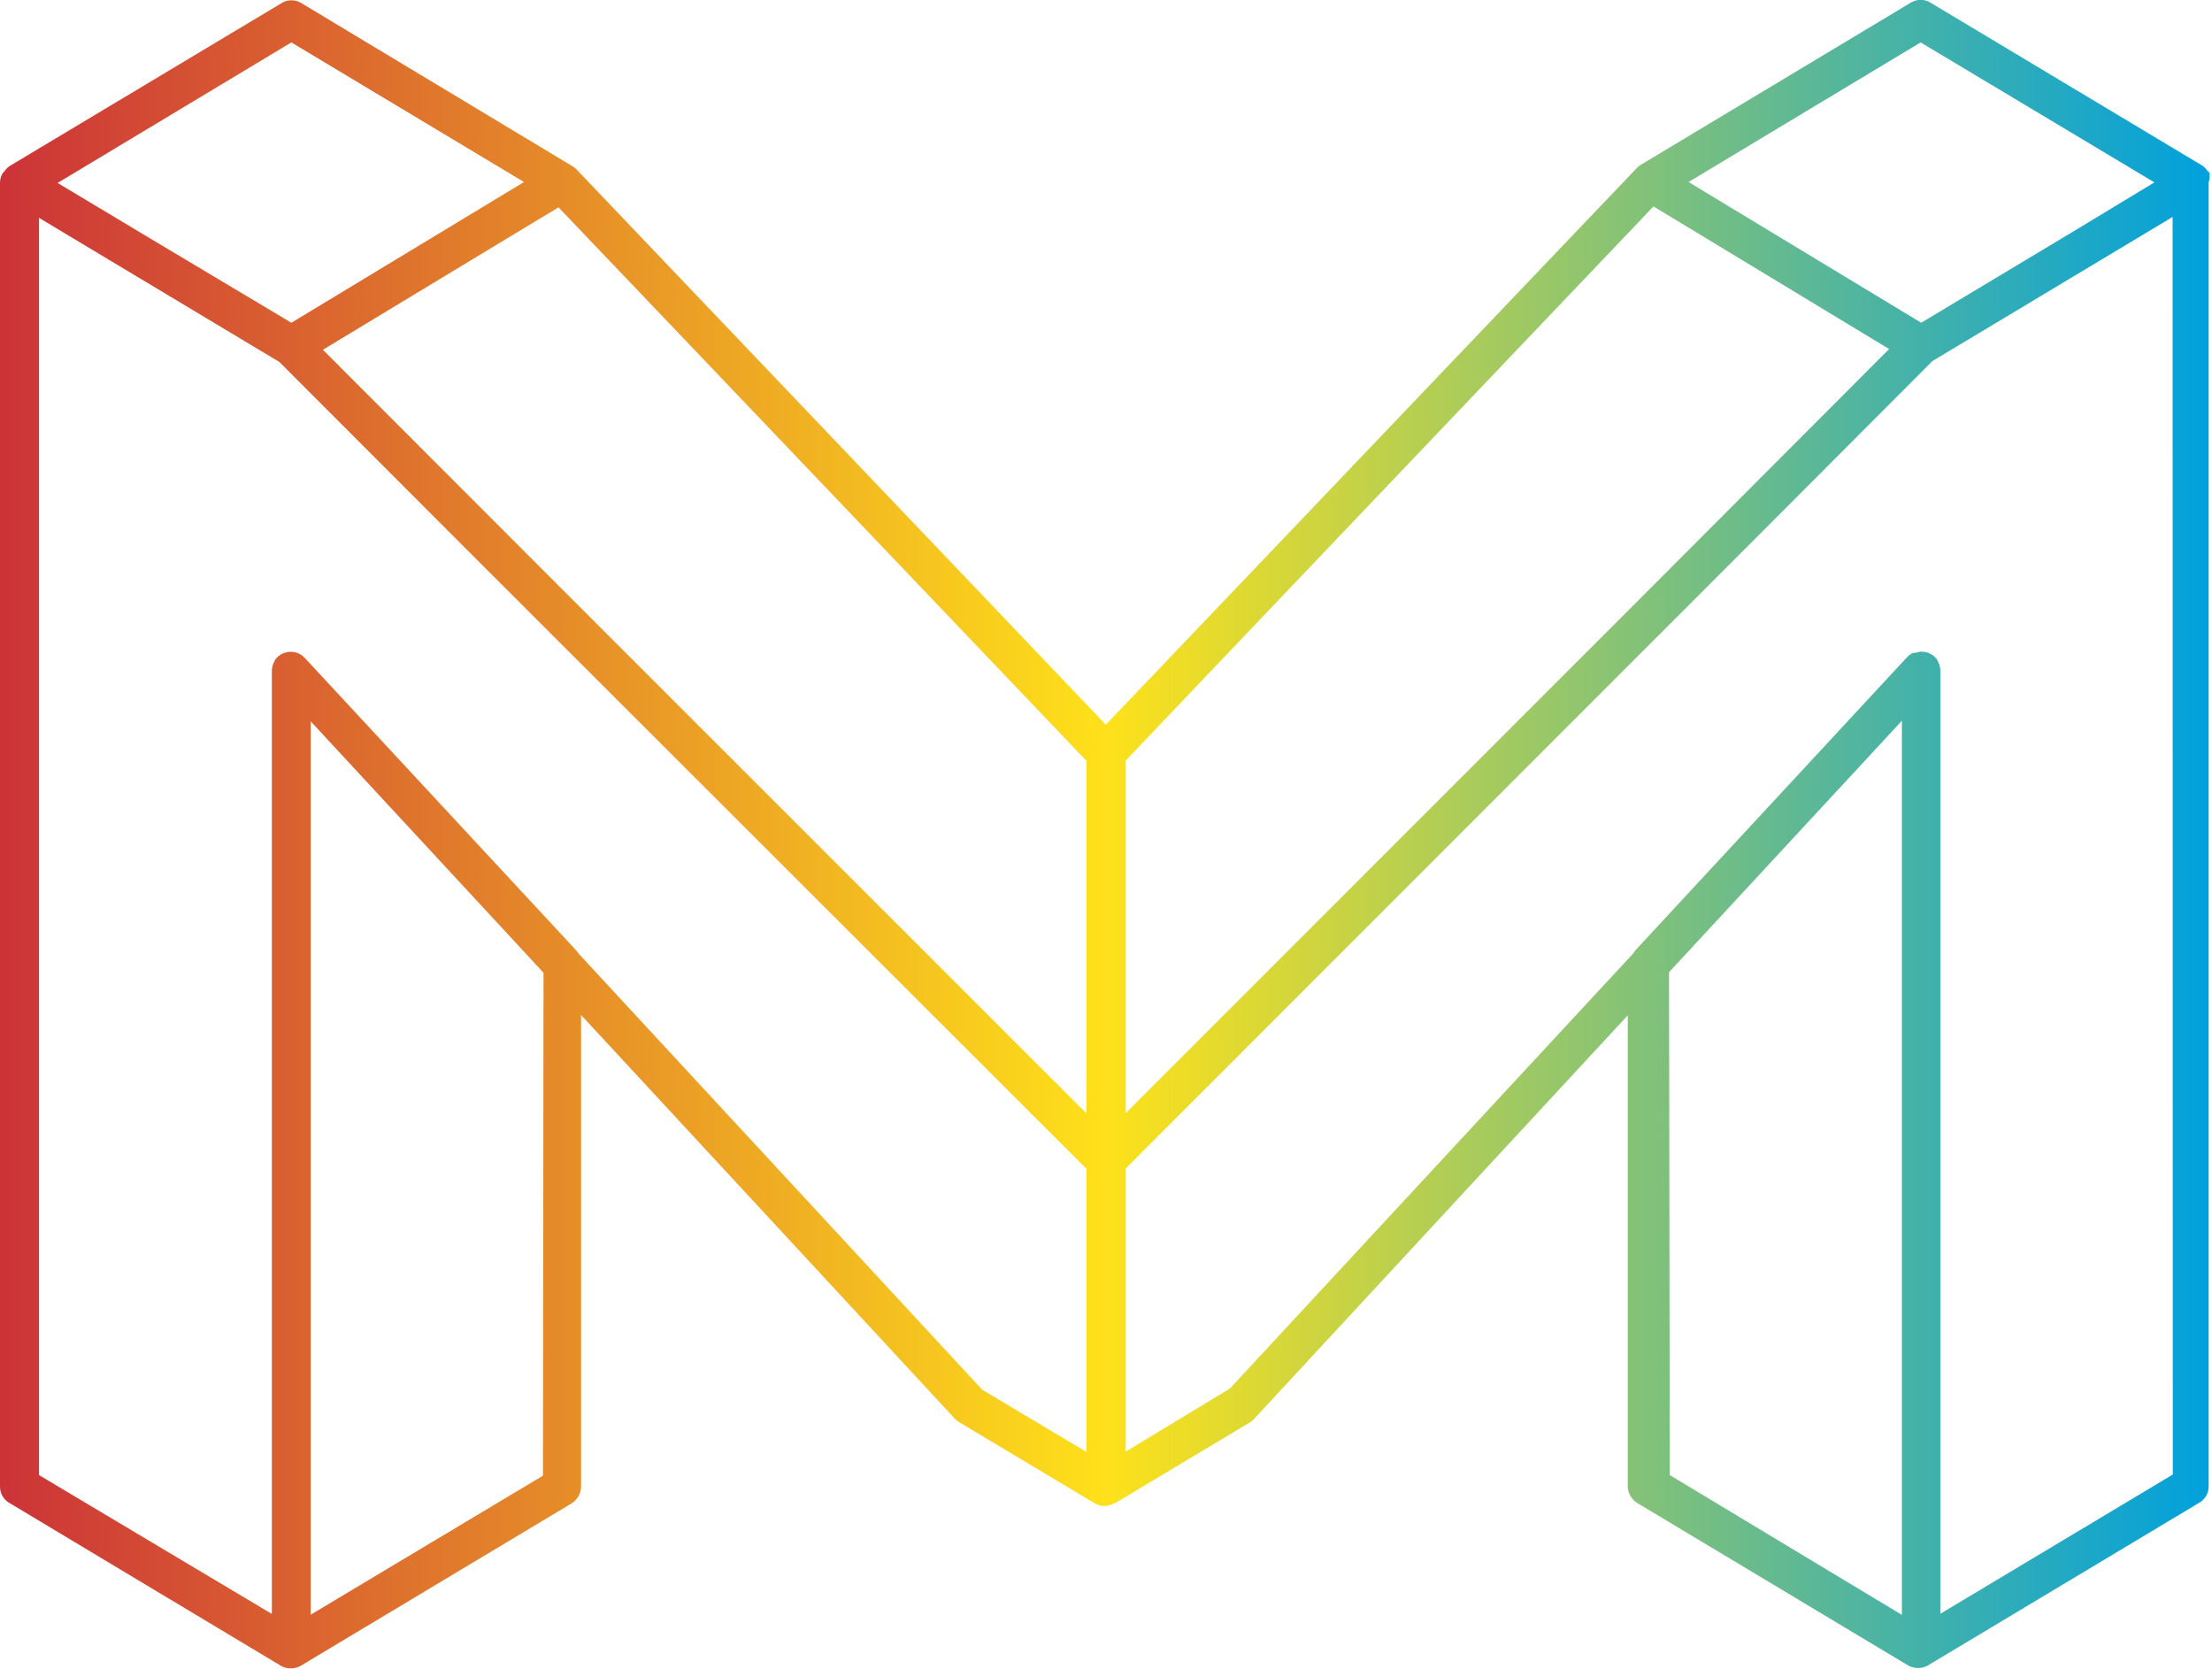
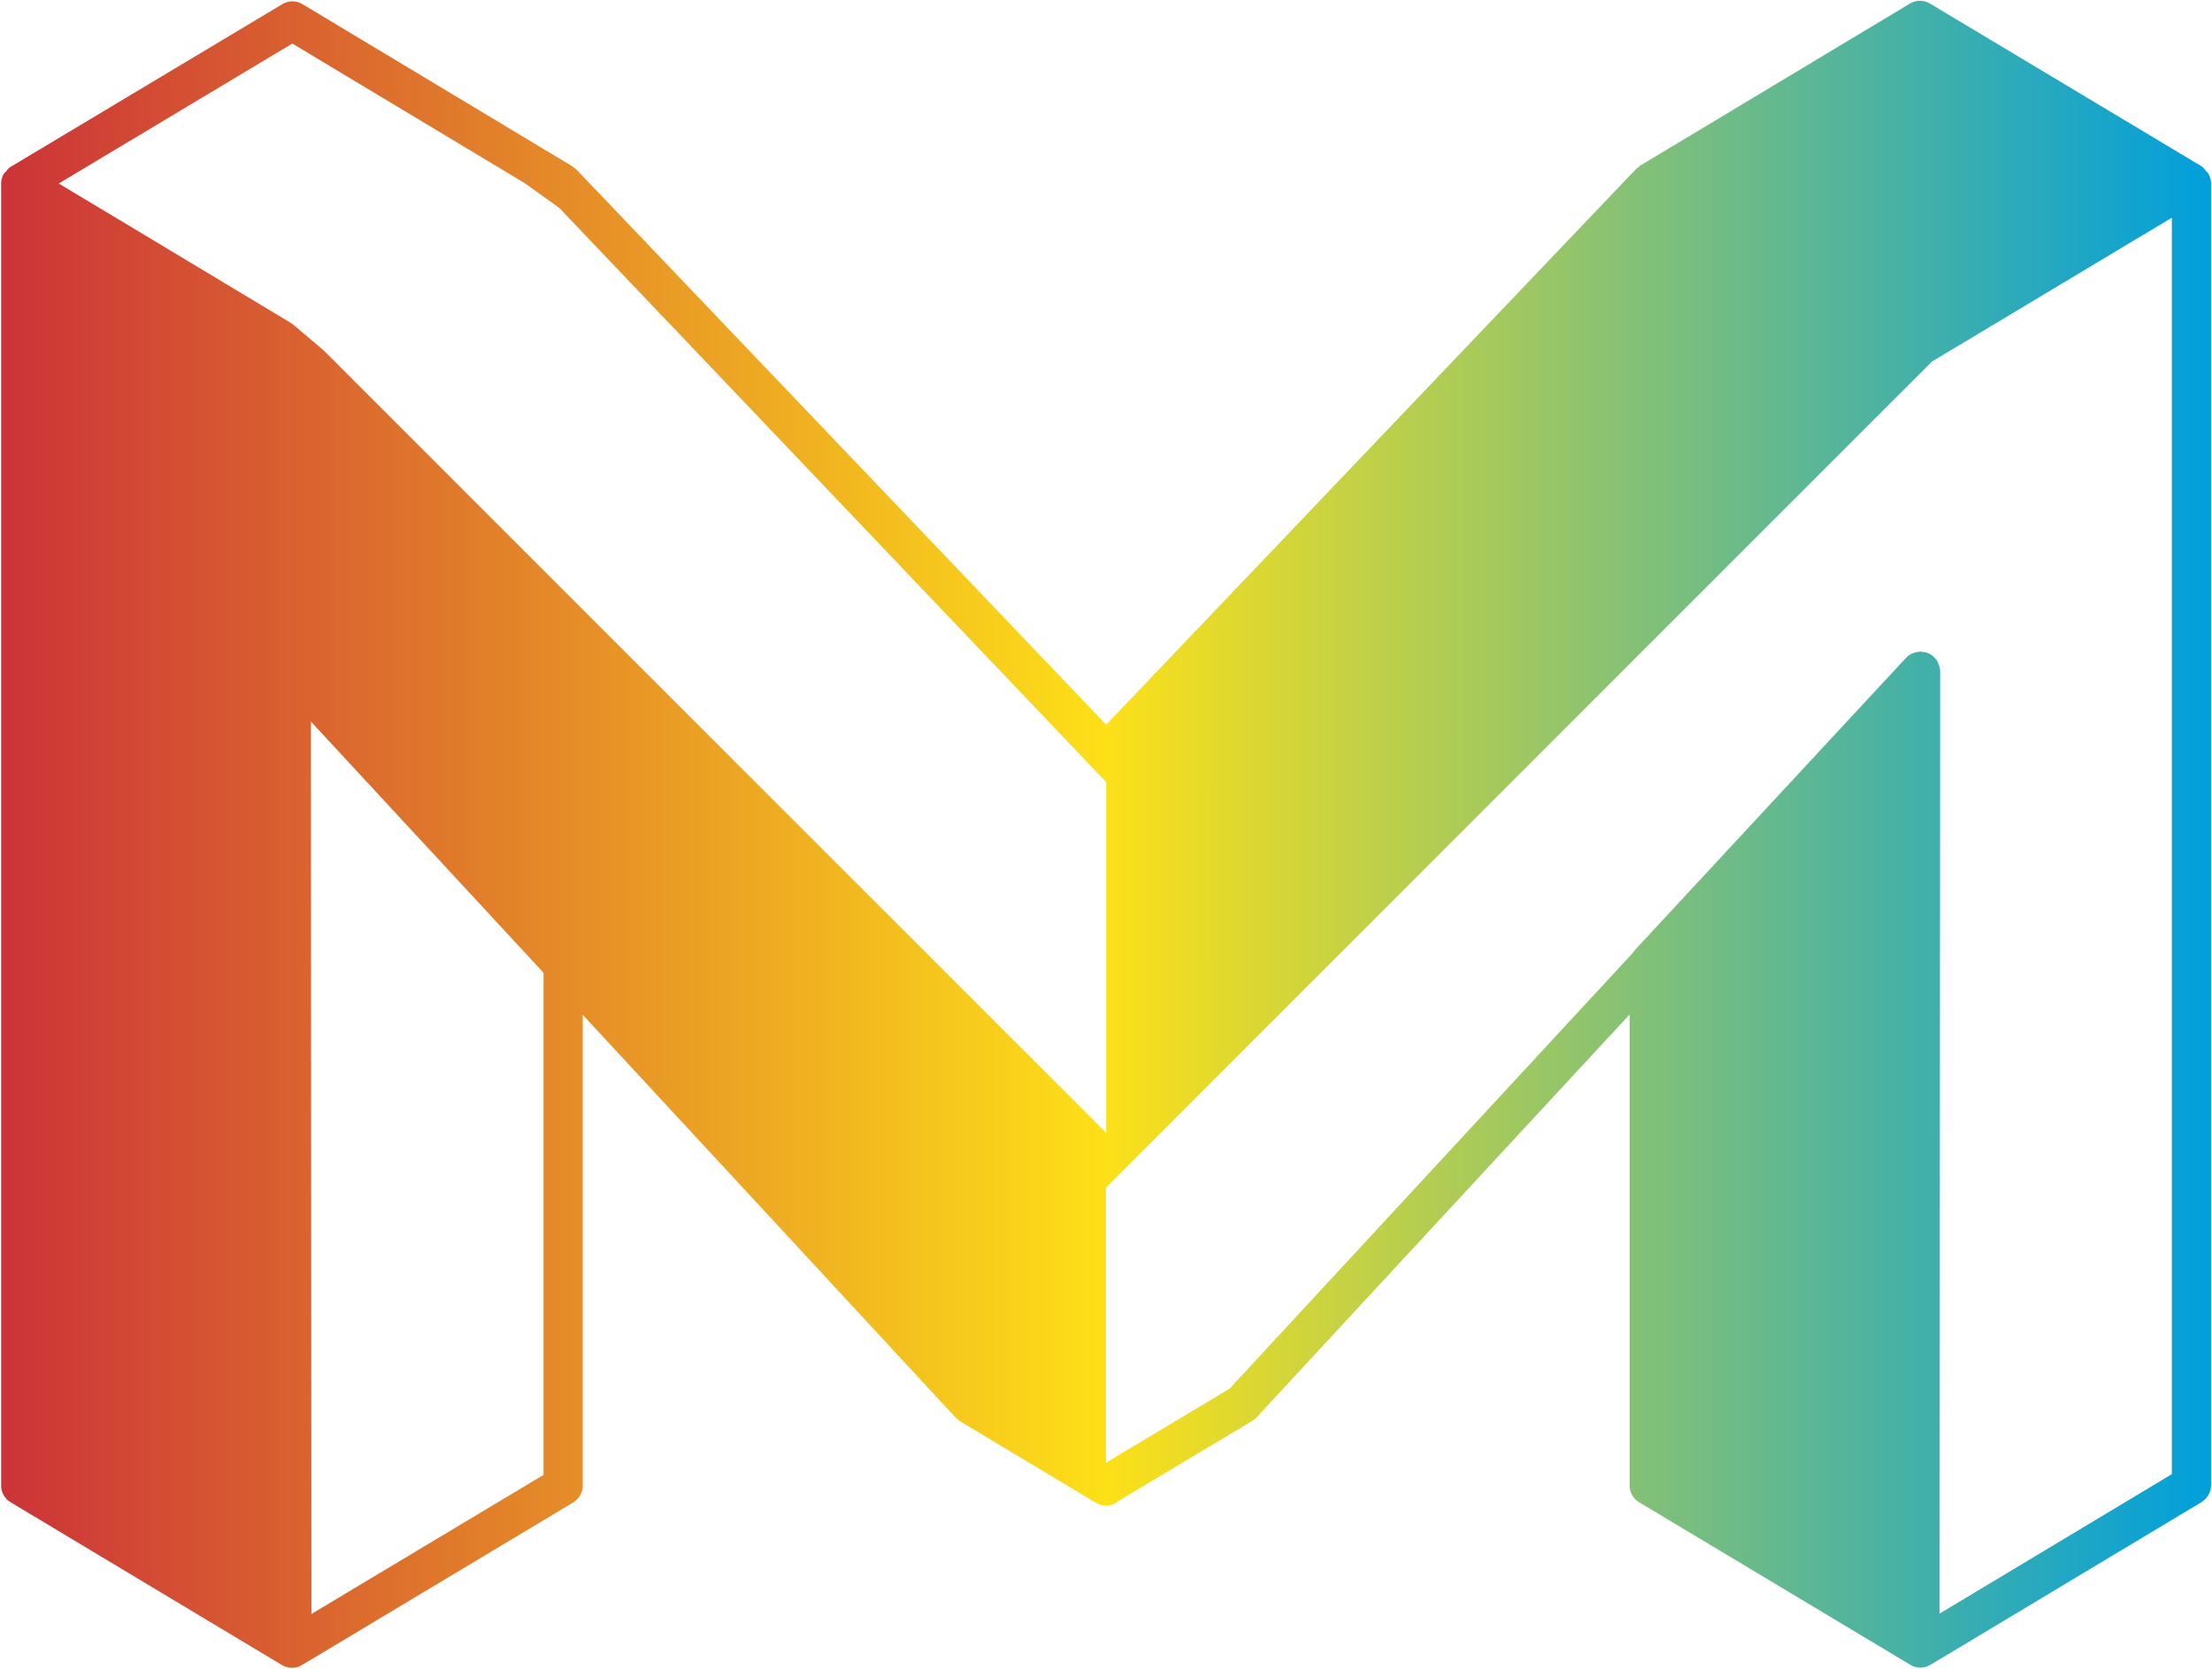
- <svg xmlns="http://www.w3.org/2000/svg" id="Layer_1" data-name="Layer 1" viewBox="0 0 117.9 88.93">
-   <defs>
-     <style>.cls-1{fill:url(#linear-gradient);}</style>
-     <linearGradient id="linear-gradient" y1="44.47" x2="117.9" y2="44.47" gradientUnits="userSpaceOnUse">
-       <stop offset="0" stop-color="#cc3338" />
-       <stop offset="0.5" stop-color="#fee11a" />
-       <stop offset="1" stop-color="#00a0dd" />
-     </linearGradient>
-   </defs>
-   <path class="cls-1" d="M117.76,9.2a1.31,1.31,0,0,0-.12-.11.78.78,0,0,0-.25-.26L102.91.15a1,1,0,0,0-1.08,0L87.41,8.81l0,0A1.09,1.09,0,0,0,87.2,9L58.94,38.62,30.7,9a1.09,1.09,0,0,0-.17-.13l0,0L16.07.17A1,1,0,0,0,15,.17L.51,8.85a1.07,1.07,0,0,0-.26.26,1.31,1.31,0,0,0-.11.12A1,1,0,0,0,0,9.74V79.2a1,1,0,0,0,.51.9L15,88.79h0a1.09,1.09,0,0,0,1,0h0l14.46-8.67a1.06,1.06,0,0,0,.51-.89V54.09l19.9,21.49a.79.79,0,0,0,.22.19l7.27,4.35a1,1,0,0,0,1,0s0,0,.05,0l7.23-4.33a1,1,0,0,0,.22-.19l19.9-21.49V79.2a1.06,1.06,0,0,0,.51.9l14.46,8.67h0a1.09,1.09,0,0,0,1,0h0l14.48-8.68a1,1,0,0,0,.51-.9V9.72A1.07,1.07,0,0,0,117.76,9.2ZM17.21,18.64l9.51-5.75,3.05-1.84,28.14,29.5V59.34L31.28,32.72ZM60,59.32V40.53L88.13,11l12.56,7.6L86.62,32.7ZM102.37,2.26l12.46,7.46-4,2.42-8.43,5.06L90,9.7Zm-86.84,0,12.4,7.44-12.4,7.5L7.74,12.55,3.07,9.75ZM28.94,78.64,16.56,86.05l0-46.06V38.44l12.41,13.4Zm1.89-27.83a1.25,1.25,0,0,0-.08-.12L16.53,35.37l-.28-.3a1,1,0,0,0-.84-.33,1.09,1.09,0,0,0-.3.07,1,1,0,0,0-.44.34l0,0a1,1,0,0,0-.07.15,1,1,0,0,0-.11.44l0,50.27L2.08,78.61v-67l12.81,7.68,9.87,9.88L57.91,62.29V77.38l-5.56-3.32Zm58.13,1,12.41-13.4V40l0,46.06L89,78.61Zm26.85,26.77L103.42,86l0-50.27a1,1,0,0,0-.11-.44,1,1,0,0,0-.07-.15s0,0,0,0a1,1,0,0,0-.44-.34,1,1,0,0,0-.34-.07h-.11l-.27.06-.11,0a.93.93,0,0,0-.31.22h0l-.28.3L87.15,50.66l-.08.13L65.55,74,60,77.36V62.27L93.14,29.12,103,19.24l12.8-7.68Z" />
+ <svg xmlns="http://www.w3.org/2000/svg" version="1.1" id="Layer_1" x="0px" y="0px" viewBox="0 0 117.9 88.93" style="enable-background:new 0 0 117.9 88.93;" xml:space="preserve">
+   <style type="text/css">
+ 	.st0{fill:url(#SVGID_1_);}
+ </style>
+   <linearGradient id="SVGID_1_" gradientUnits="userSpaceOnUse" x1="0.062" y1="44.465" x2="117.838" y2="44.465">
+     <stop offset="0" style="stop-color:#CC3338" />
+     <stop offset="0.5" style="stop-color:#FDE018" />
+     <stop offset="1" style="stop-color:#009FDC" />
+   </linearGradient>
+   <path class="st0" d="M117.7,9.24c-0.03-0.05-0.08-0.07-0.11-0.12c-0.08-0.09-0.15-0.19-0.25-0.26l-14.47-8.67  c-0.33-0.2-0.74-0.2-1.07,0l-14.4,8.65c-0.02,0.01-0.03,0.03-0.04,0.05c-0.06,0.04-0.12,0.07-0.17,0.13l-28.23,29.6L30.73,9.04  c-0.05-0.05-0.11-0.09-0.17-0.13c-0.02-0.01-0.03-0.03-0.04-0.04l-14.4-8.65c-0.33-0.2-0.74-0.2-1.07,0L0.57,8.89  C0.46,8.95,0.39,9.05,0.32,9.14C0.28,9.19,0.23,9.21,0.2,9.26C0.11,9.42,0.06,9.59,0.06,9.78v69.39c0,0.37,0.19,0.7,0.51,0.89  l14.47,8.68c0,0,0.01,0,0.01,0c0,0,0.01,0.01,0.01,0.01c0.16,0.09,0.34,0.13,0.51,0.13c0.18,0,0.35-0.04,0.51-0.14  c0,0,0.01-0.01,0.01-0.01c0,0,0.01,0,0.01,0l14.45-8.66c0.31-0.19,0.51-0.53,0.51-0.89V54.08l19.88,21.47  c0.07,0.07,0.14,0.13,0.23,0.19l7.25,4.35c0.32,0.19,0.72,0.2,1.05,0.01c0.02-0.01,0.03-0.04,0.06-0.06l7.22-4.32  c0.08-0.05,0.16-0.11,0.23-0.19l19.88-21.47v25.11c0,0.37,0.19,0.7,0.51,0.89l14.45,8.66c0,0,0.01,0,0.01,0c0,0,0.01,0.01,0.01,0.01  c0.16,0.09,0.34,0.14,0.51,0.14c0.18,0,0.35-0.04,0.51-0.13c0,0,0.01-0.01,0.01-0.01c0,0,0.01,0,0.01,0l14.46-8.68  c0.31-0.19,0.51-0.53,0.51-0.89V9.76C117.84,9.57,117.79,9.39,117.7,9.24z M28.97,78.6l-12.37,7.41l-0.03-46.01l0-1.55l12.4,13.39  V78.6z M31.31,32.73L17.25,18.67l-1.68-1.42L7.8,12.58l-4.67-2.8l12.45-7.46l12.39,7.44l1.84,1.32l29.15,30.6l0,18.69L31.31,32.73z   M115.76,78.56l-12.38,7.43l0.03-50.22c0-0.16-0.05-0.3-0.11-0.44c-0.02-0.05-0.04-0.1-0.07-0.15c-0.01-0.02-0.03-0.03-0.04-0.04  c-0.11-0.15-0.26-0.27-0.44-0.34c-0.11-0.04-0.23-0.06-0.35-0.07c-0.01,0-0.02-0.01-0.03-0.01c-0.02,0-0.04,0.01-0.07,0.01  c-0.1,0.01-0.19,0.03-0.28,0.06c-0.04,0.01-0.07,0.02-0.11,0.04c-0.11,0.05-0.22,0.12-0.31,0.22c0,0,0,0,0,0l-0.28,0.3l-14.2,15.3  c-0.03,0.04-0.05,0.08-0.08,0.12L65.54,74l-6.59,3.95V63.29l34.16-34.16l9.86-9.86l12.79-7.67V78.56z" />
</svg>
